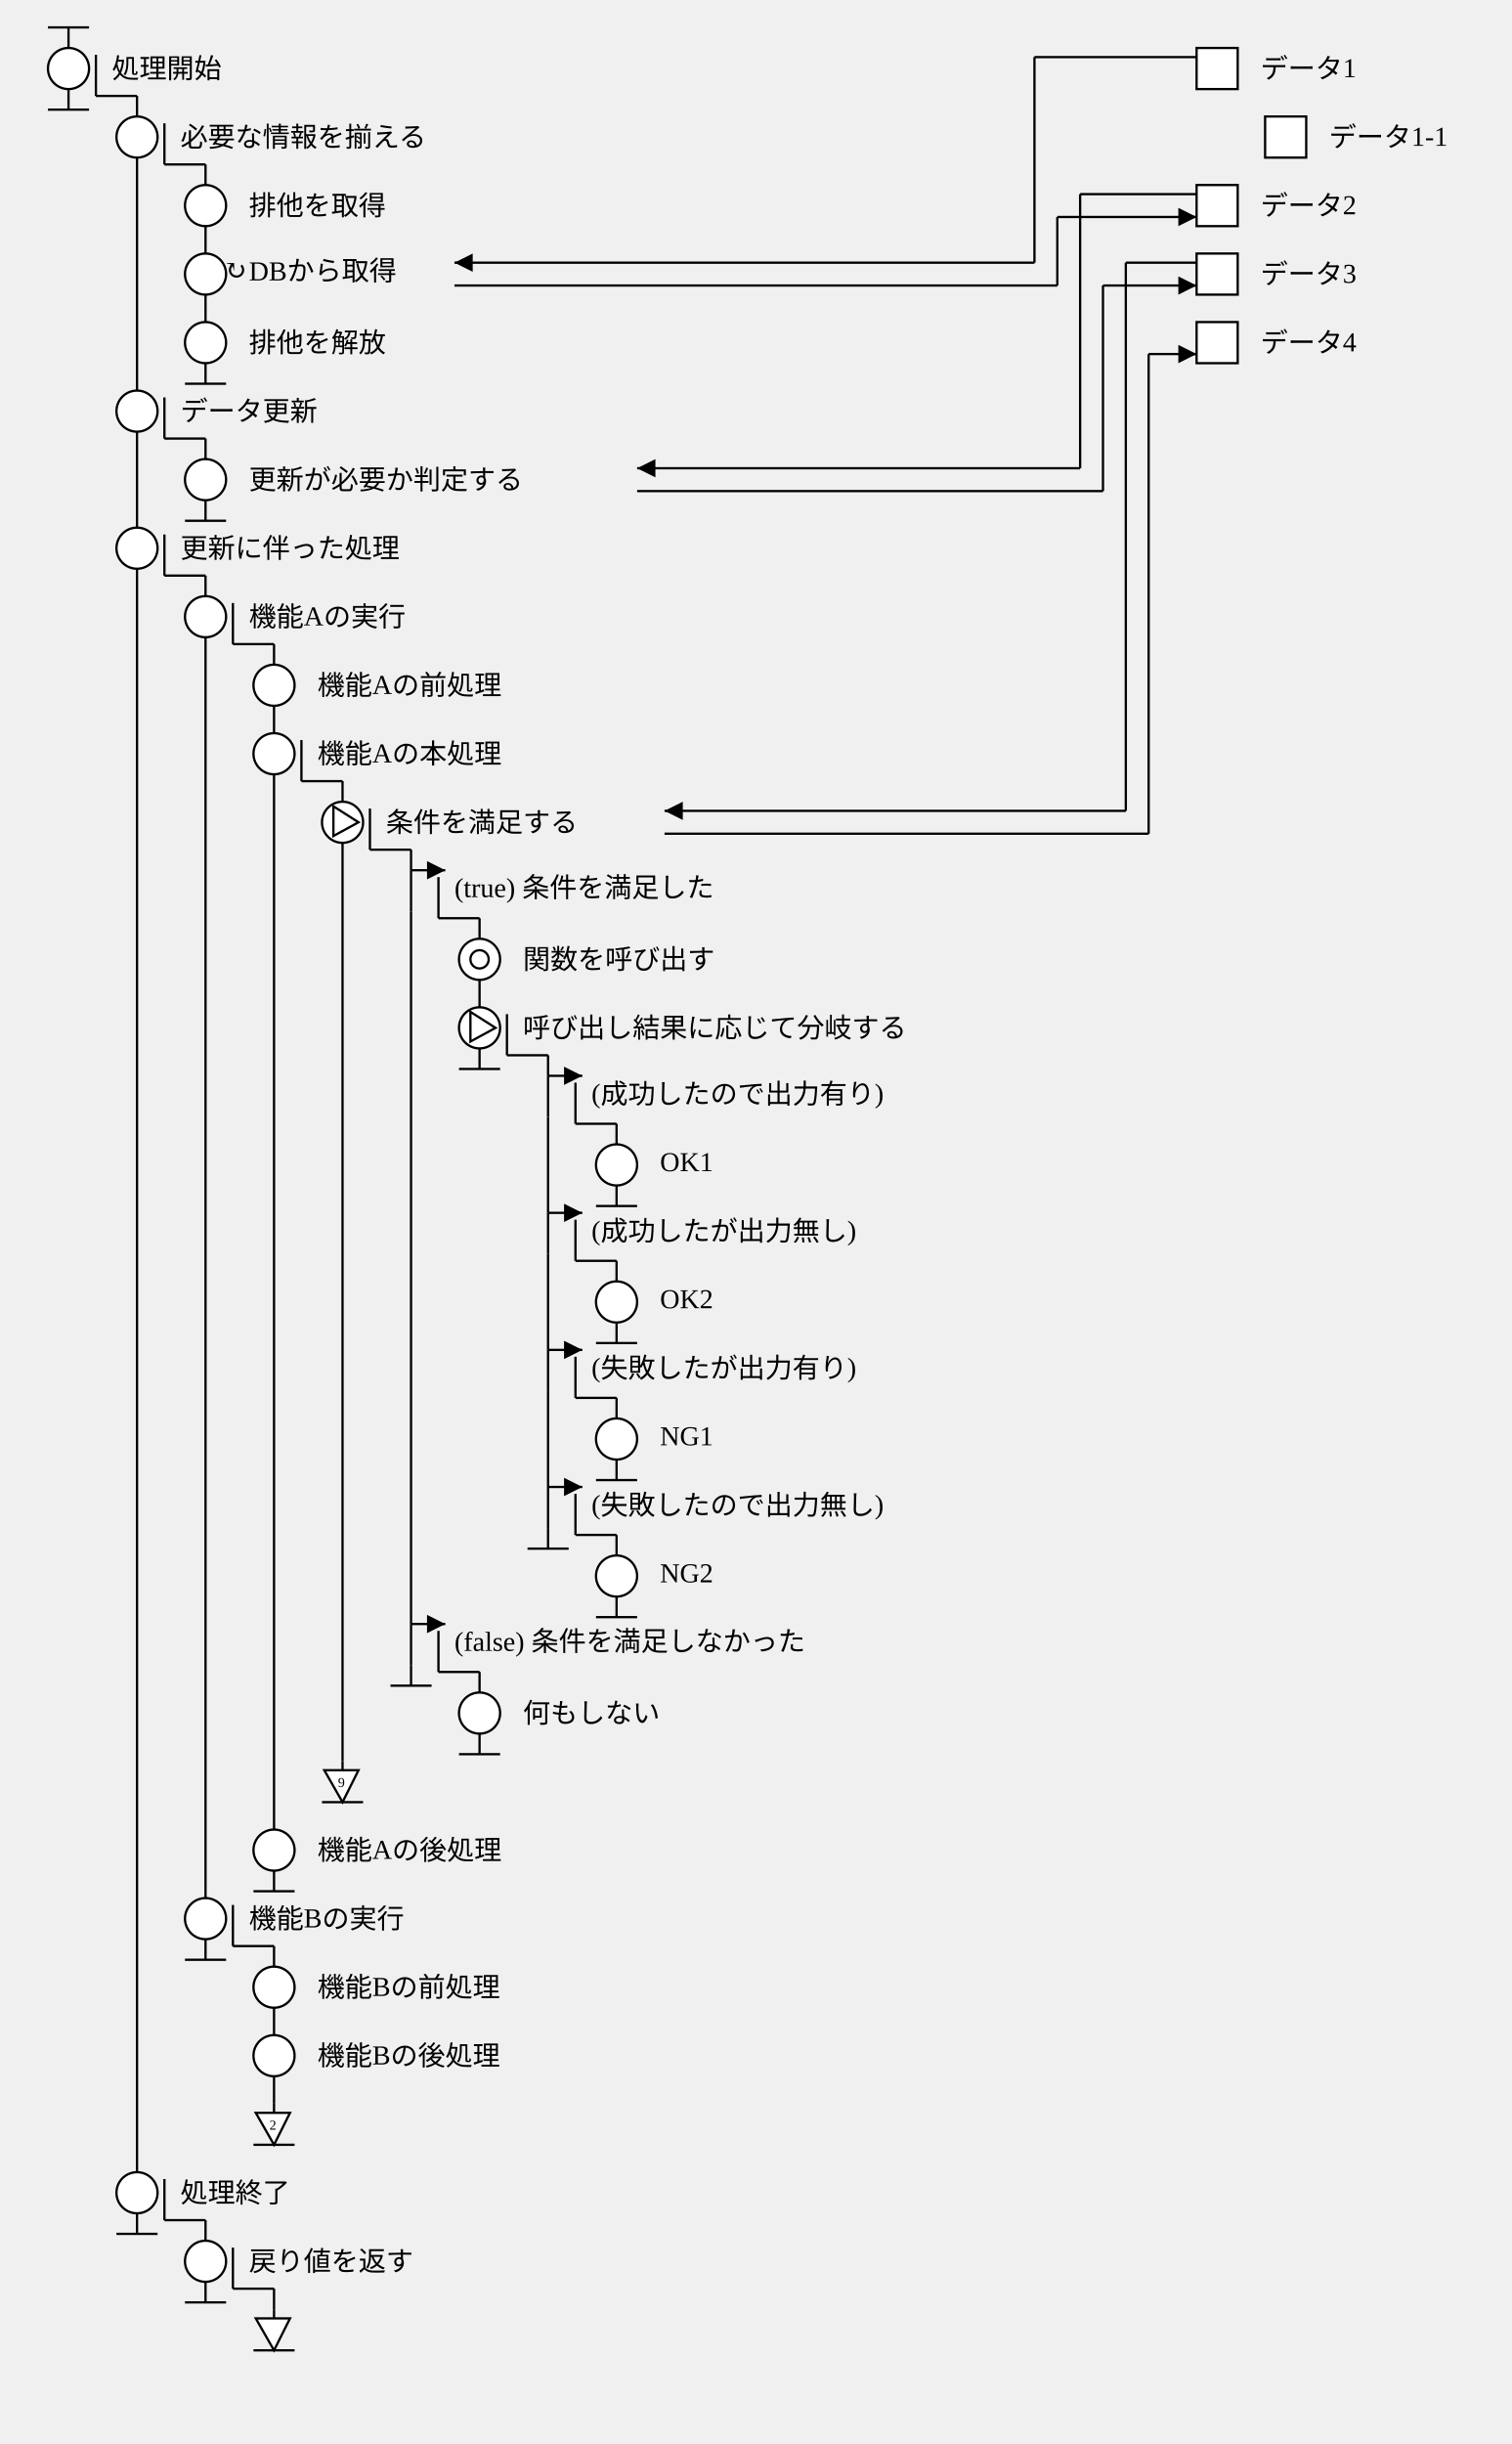
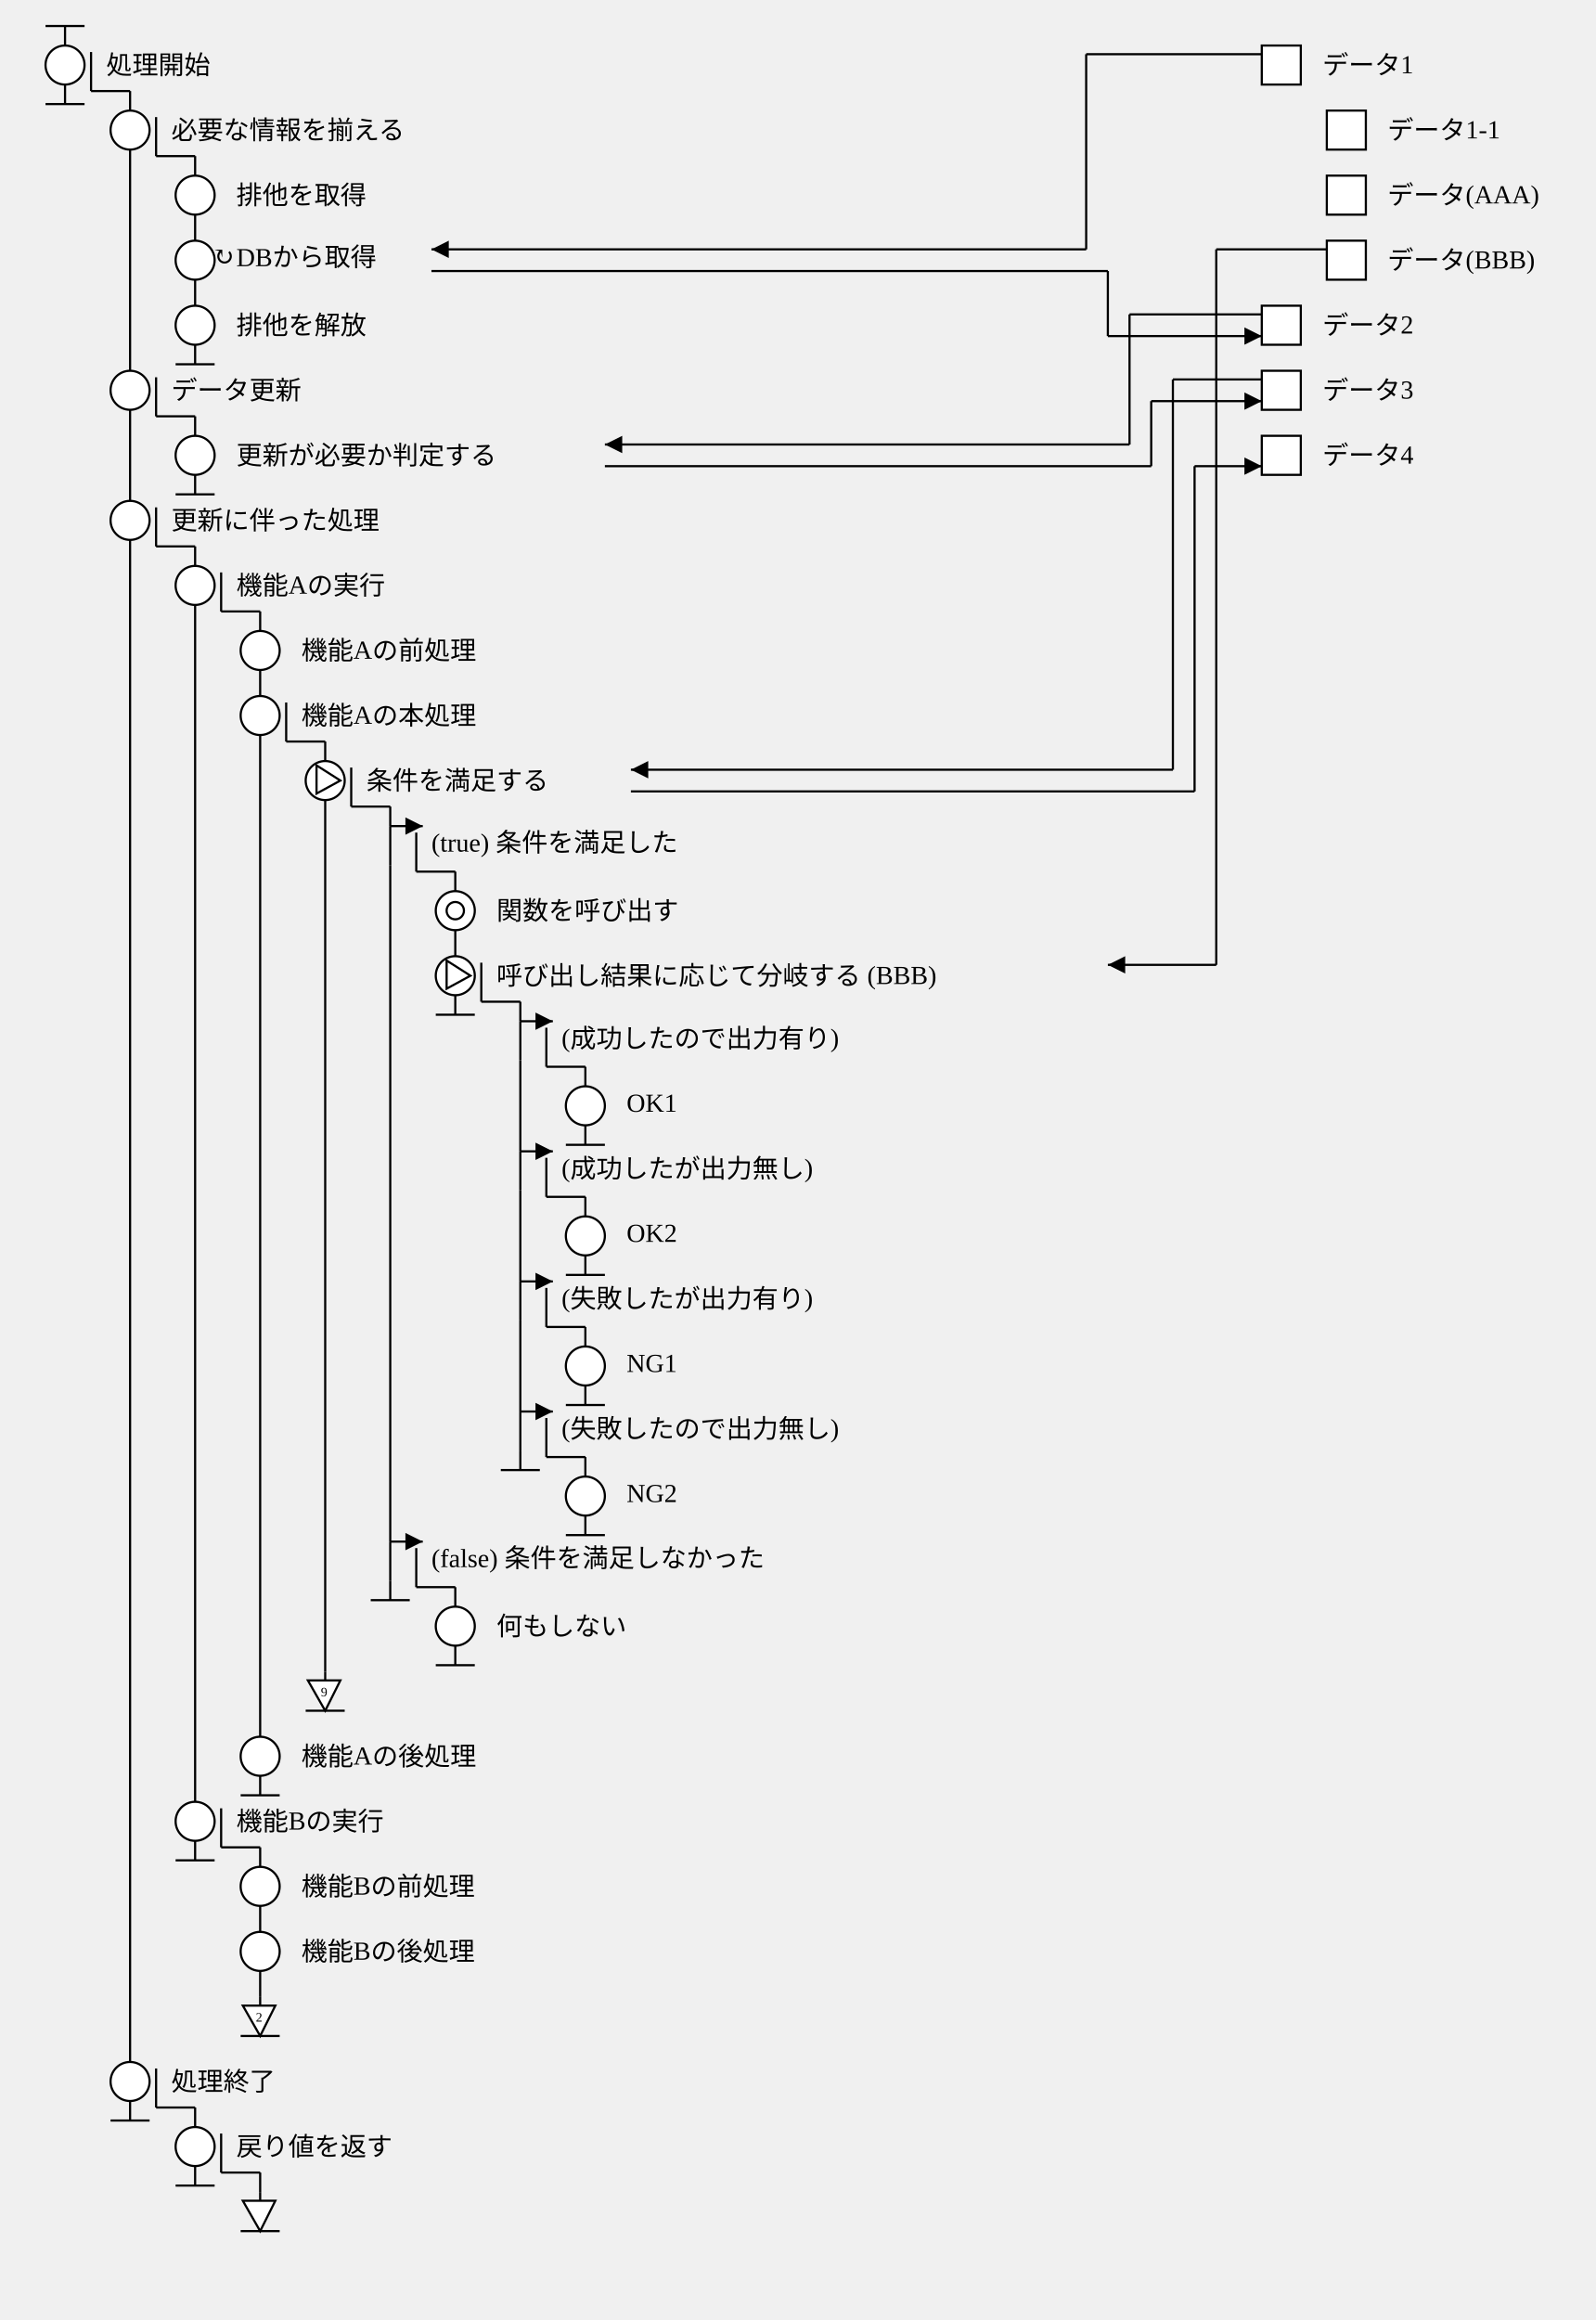
- <svg xmlns="http://www.w3.org/2000/svg" width="662" height="1070" style="background-color: #AFC0B1">
+ <svg xmlns="http://www.w3.org/2000/svg" width="736" height="1070" style="background-color: #AFC0B1">
  <circle cx="30" cy="30" r="9" fill="white" stroke="black" />
  <text x="49" y="30" text-anchor="left" dominant-baseline="middle" font-size="100%" rotate="0">処理開始</text>
  <line x1="30" y1="12" x2="30" y2="21" stroke="black" />
  <line x1="21" y1="12" x2="39" y2="12" stroke="black" />
  <line x1="30" y1="39" x2="30" y2="48" stroke="black" />
  <line x1="21" y1="48" x2="39" y2="48" stroke="black" />
  <circle cx="60" cy="60" r="9" fill="white" stroke="black" />
  <text x="79" y="60" text-anchor="left" dominant-baseline="middle" font-size="100%" rotate="0">必要な情報を揃える</text>
  <line x1="60" y1="42" x2="60" y2="51" stroke="black" />
  <line x1="42" y1="42" x2="60" y2="42" stroke="black" />
  <line x1="42" y1="24" x2="42" y2="42" stroke="black" />
  <circle cx="90" cy="90" r="9" fill="white" stroke="black" />
  <text x="109" y="90" text-anchor="left" dominant-baseline="middle" font-size="100%" rotate="0">排他を取得</text>
  <line x1="90" y1="72" x2="90" y2="81" stroke="black" />
  <line x1="72" y1="72" x2="90" y2="72" stroke="black" />
  <line x1="72" y1="54" x2="72" y2="72" stroke="black" />
  <circle cx="90" cy="120" r="9" fill="white" stroke="black" />
  <text x="98" y="119" text-anchor="left" dominant-baseline="middle" font-size="100%" rotate="240">↻</text>
  <text x="109" y="120" text-anchor="left" dominant-baseline="middle" font-size="100%" rotate="0">DBから取得</text>
  <line x1="90" y1="99" x2="90" y2="111" stroke="black" />
  <circle cx="90" cy="150" r="9" fill="white" stroke="black" />
  <text x="109" y="150" text-anchor="left" dominant-baseline="middle" font-size="100%" rotate="0">排他を解放</text>
  <line x1="90" y1="129" x2="90" y2="141" stroke="black" />
  <line x1="90" y1="159" x2="90" y2="168" stroke="black" />
  <line x1="81" y1="168" x2="99" y2="168" stroke="black" />
  <circle cx="60" cy="180" r="9" fill="white" stroke="black" />
  <text x="79" y="180" text-anchor="left" dominant-baseline="middle" font-size="100%" rotate="0">データ更新</text>
  <line x1="60" y1="69" x2="60" y2="171" stroke="black" />
  <circle cx="90" cy="210" r="9" fill="white" stroke="black" />
  <text x="109" y="210" text-anchor="left" dominant-baseline="middle" font-size="100%" rotate="0">更新が必要か判定する</text>
  <line x1="90" y1="219" x2="90" y2="228" stroke="black" />
  <line x1="81" y1="228" x2="99" y2="228" stroke="black" />
  <line x1="90" y1="192" x2="90" y2="201" stroke="black" />
  <line x1="72" y1="192" x2="90" y2="192" stroke="black" />
  <line x1="72" y1="174" x2="72" y2="192" stroke="black" />
  <circle cx="60" cy="240" r="9" fill="white" stroke="black" />
  <text x="79" y="240" text-anchor="left" dominant-baseline="middle" font-size="100%" rotate="0">更新に伴った処理</text>
  <line x1="60" y1="189" x2="60" y2="231" stroke="black" />
  <circle cx="90" cy="270" r="9" fill="white" stroke="black" />
  <text x="109" y="270" text-anchor="left" dominant-baseline="middle" font-size="100%" rotate="0">機能Aの実行</text>
  <line x1="90" y1="252" x2="90" y2="261" stroke="black" />
  <line x1="72" y1="252" x2="90" y2="252" stroke="black" />
  <line x1="72" y1="234" x2="72" y2="252" stroke="black" />
  <circle cx="120" cy="300" r="9" fill="white" stroke="black" />
  <text x="139" y="300" text-anchor="left" dominant-baseline="middle" font-size="100%" rotate="0">機能Aの前処理</text>
  <line x1="120" y1="282" x2="120" y2="291" stroke="black" />
  <line x1="102" y1="282" x2="120" y2="282" stroke="black" />
  <line x1="102" y1="264" x2="102" y2="282" stroke="black" />
  <circle cx="120" cy="330" r="9" fill="white" stroke="black" />
  <text x="139" y="330" text-anchor="left" dominant-baseline="middle" font-size="100%" rotate="0">機能Aの本処理</text>
  <line x1="120" y1="309" x2="120" y2="321" stroke="black" />
  <circle cx="150" cy="360" r="9" fill="white" stroke="black" />
  <polygon points="157 360 146 366 146 353" fill="white" stroke="black" />
  <text x="169" y="360" text-anchor="left" dominant-baseline="middle" font-size="100%" rotate="0">条件を満足する</text>
  <line x1="150" y1="342" x2="150" y2="351" stroke="black" />
  <line x1="132" y1="342" x2="150" y2="342" stroke="black" />
  <line x1="132" y1="324" x2="132" y2="342" stroke="black" />
  <line x1="180" y1="381" x2="180" y2="399" stroke="black" />
  <line x1="180" y1="381" x2="195" y2="381" stroke="black" />
  <path d="M 195 381 L 187 377 L 187 385" />
  <text x="199" y="390" text-anchor="left" dominant-baseline="middle" font-size="100%" rotate="0">(true) 条件を満足した</text>
  <line x1="180" y1="372" x2="180" y2="381" stroke="black" />
  <line x1="162" y1="372" x2="180" y2="372" stroke="black" />
  <line x1="162" y1="354" x2="162" y2="372" stroke="black" />
  <circle cx="210" cy="420" r="9" fill="white" stroke="black" />
  <circle cx="210" cy="420" r="4" fill="white" stroke="black" />
  <text x="229" y="420" text-anchor="left" dominant-baseline="middle" font-size="100%" rotate="0">関数を呼び出す</text>
  <line x1="210" y1="402" x2="210" y2="411" stroke="black" />
  <line x1="192" y1="402" x2="210" y2="402" stroke="black" />
  <line x1="192" y1="384" x2="192" y2="402" stroke="black" />
  <circle cx="210" cy="450" r="9" fill="white" stroke="black" />
  <polygon points="217 450 206 456 206 443" fill="white" stroke="black" />
-   <text x="229" y="450" text-anchor="left" dominant-baseline="middle" font-size="100%" rotate="0">呼び出し結果に応じて分岐する</text>
+   <text x="229" y="450" text-anchor="left" dominant-baseline="middle" font-size="100%" rotate="0">呼び出し結果に応じて分岐する (BBB)</text>
  <line x1="210" y1="429" x2="210" y2="441" stroke="black" />
  <line x1="210" y1="459" x2="210" y2="468" stroke="black" />
  <line x1="201" y1="468" x2="219" y2="468" stroke="black" />
  <line x1="240" y1="471" x2="240" y2="489" stroke="black" />
  <line x1="240" y1="471" x2="255" y2="471" stroke="black" />
  <path d="M 255 471 L 247 467 L 247 475" />
  <text x="259" y="480" text-anchor="left" dominant-baseline="middle" font-size="100%" rotate="0">(成功したので出力有り)</text>
  <line x1="240" y1="462" x2="240" y2="471" stroke="black" />
  <line x1="222" y1="462" x2="240" y2="462" stroke="black" />
  <line x1="222" y1="444" x2="222" y2="462" stroke="black" />
  <circle cx="270" cy="510" r="9" fill="white" stroke="black" />
  <text x="289" y="510" text-anchor="left" dominant-baseline="middle" font-size="100%" rotate="0">OK1</text>
  <line x1="270" y1="519" x2="270" y2="528" stroke="black" />
  <line x1="261" y1="528" x2="279" y2="528" stroke="black" />
  <line x1="270" y1="492" x2="270" y2="501" stroke="black" />
  <line x1="252" y1="492" x2="270" y2="492" stroke="black" />
  <line x1="252" y1="474" x2="252" y2="492" stroke="black" />
  <line x1="240" y1="531" x2="240" y2="549" stroke="black" />
  <line x1="240" y1="531" x2="255" y2="531" stroke="black" />
  <path d="M 255 531 L 247 527 L 247 535" />
  <text x="259" y="540" text-anchor="left" dominant-baseline="middle" font-size="100%" rotate="0">(成功したが出力無し)</text>
  <line x1="240" y1="489" x2="240" y2="531" stroke="black" />
  <circle cx="270" cy="570" r="9" fill="white" stroke="black" />
  <text x="289" y="570" text-anchor="left" dominant-baseline="middle" font-size="100%" rotate="0">OK2</text>
  <line x1="270" y1="579" x2="270" y2="588" stroke="black" />
  <line x1="261" y1="588" x2="279" y2="588" stroke="black" />
  <line x1="270" y1="552" x2="270" y2="561" stroke="black" />
  <line x1="252" y1="552" x2="270" y2="552" stroke="black" />
  <line x1="252" y1="534" x2="252" y2="552" stroke="black" />
  <line x1="240" y1="591" x2="240" y2="609" stroke="black" />
  <line x1="240" y1="591" x2="255" y2="591" stroke="black" />
  <path d="M 255 591 L 247 587 L 247 595" />
  <text x="259" y="600" text-anchor="left" dominant-baseline="middle" font-size="100%" rotate="0">(失敗したが出力有り)</text>
  <line x1="240" y1="549" x2="240" y2="591" stroke="black" />
  <circle cx="270" cy="630" r="9" fill="white" stroke="black" />
  <text x="289" y="630" text-anchor="left" dominant-baseline="middle" font-size="100%" rotate="0">NG1</text>
  <line x1="270" y1="639" x2="270" y2="648" stroke="black" />
  <line x1="261" y1="648" x2="279" y2="648" stroke="black" />
  <line x1="270" y1="612" x2="270" y2="621" stroke="black" />
  <line x1="252" y1="612" x2="270" y2="612" stroke="black" />
  <line x1="252" y1="594" x2="252" y2="612" stroke="black" />
  <line x1="240" y1="651" x2="240" y2="669" stroke="black" />
  <line x1="240" y1="651" x2="255" y2="651" stroke="black" />
  <path d="M 255 651 L 247 647 L 247 655" />
  <text x="259" y="660" text-anchor="left" dominant-baseline="middle" font-size="100%" rotate="0">(失敗したので出力無し)</text>
  <line x1="240" y1="609" x2="240" y2="651" stroke="black" />
  <line x1="240" y1="669" x2="240" y2="678" stroke="black" />
  <line x1="231" y1="678" x2="249" y2="678" stroke="black" />
  <circle cx="270" cy="690" r="9" fill="white" stroke="black" />
  <text x="289" y="690" text-anchor="left" dominant-baseline="middle" font-size="100%" rotate="0">NG2</text>
  <line x1="270" y1="699" x2="270" y2="708" stroke="black" />
  <line x1="261" y1="708" x2="279" y2="708" stroke="black" />
  <line x1="270" y1="672" x2="270" y2="681" stroke="black" />
  <line x1="252" y1="672" x2="270" y2="672" stroke="black" />
  <line x1="252" y1="654" x2="252" y2="672" stroke="black" />
  <line x1="180" y1="711" x2="180" y2="729" stroke="black" />
  <line x1="180" y1="711" x2="195" y2="711" stroke="black" />
  <path d="M 195 711 L 187 707 L 187 715" />
  <text x="199" y="720" text-anchor="left" dominant-baseline="middle" font-size="100%" rotate="0">(false) 条件を満足しなかった</text>
  <line x1="180" y1="399" x2="180" y2="711" stroke="black" />
  <line x1="180" y1="729" x2="180" y2="738" stroke="black" />
  <line x1="171" y1="738" x2="189" y2="738" stroke="black" />
  <circle cx="210" cy="750" r="9" fill="white" stroke="black" />
  <text x="229" y="750" text-anchor="left" dominant-baseline="middle" font-size="100%" rotate="0">何もしない</text>
  <line x1="210" y1="759" x2="210" y2="768" stroke="black" />
  <line x1="201" y1="768" x2="219" y2="768" stroke="black" />
  <line x1="210" y1="732" x2="210" y2="741" stroke="black" />
  <line x1="192" y1="732" x2="210" y2="732" stroke="black" />
  <line x1="192" y1="714" x2="192" y2="732" stroke="black" />
  <line x1="150" y1="771" x2="150" y2="780" stroke="black" />
  <polygon points="150 789 142 775 157 775" fill="white" stroke="black" />
  <line x1="141" y1="789" x2="159" y2="789" stroke="black" />
  <text x="148" y="781" text-anchor="left" dominant-baseline="middle" font-size="50%" rotate="0">9</text>
  <line x1="150" y1="369" x2="150" y2="771" stroke="black" />
  <circle cx="120" cy="810" r="9" fill="white" stroke="black" />
  <text x="139" y="810" text-anchor="left" dominant-baseline="middle" font-size="100%" rotate="0">機能Aの後処理</text>
  <line x1="120" y1="339" x2="120" y2="801" stroke="black" />
  <line x1="120" y1="819" x2="120" y2="828" stroke="black" />
  <line x1="111" y1="828" x2="129" y2="828" stroke="black" />
  <circle cx="90" cy="840" r="9" fill="white" stroke="black" />
  <text x="109" y="840" text-anchor="left" dominant-baseline="middle" font-size="100%" rotate="0">機能Bの実行</text>
  <line x1="90" y1="279" x2="90" y2="831" stroke="black" />
  <line x1="90" y1="849" x2="90" y2="858" stroke="black" />
  <line x1="81" y1="858" x2="99" y2="858" stroke="black" />
  <circle cx="120" cy="870" r="9" fill="white" stroke="black" />
  <text x="139" y="870" text-anchor="left" dominant-baseline="middle" font-size="100%" rotate="0">機能Bの前処理</text>
  <line x1="120" y1="852" x2="120" y2="861" stroke="black" />
  <line x1="102" y1="852" x2="120" y2="852" stroke="black" />
  <line x1="102" y1="834" x2="102" y2="852" stroke="black" />
  <circle cx="120" cy="900" r="9" fill="white" stroke="black" />
  <text x="139" y="900" text-anchor="left" dominant-baseline="middle" font-size="100%" rotate="0">機能Bの後処理</text>
  <line x1="120" y1="879" x2="120" y2="891" stroke="black" />
  <line x1="120" y1="921" x2="120" y2="930" stroke="black" />
  <polygon points="120 939 112 925 127 925" fill="white" stroke="black" />
  <line x1="111" y1="939" x2="129" y2="939" stroke="black" />
  <text x="118" y="931" text-anchor="left" dominant-baseline="middle" font-size="50%" rotate="0">2</text>
  <line x1="120" y1="909" x2="120" y2="921" stroke="black" />
  <circle cx="60" cy="960" r="9" fill="white" stroke="black" />
  <text x="79" y="960" text-anchor="left" dominant-baseline="middle" font-size="100%" rotate="0">処理終了</text>
  <line x1="60" y1="249" x2="60" y2="951" stroke="black" />
  <line x1="60" y1="969" x2="60" y2="978" stroke="black" />
  <line x1="51" y1="978" x2="69" y2="978" stroke="black" />
  <circle cx="90" cy="990" r="9" fill="white" stroke="black" />
  <text x="109" y="990" text-anchor="left" dominant-baseline="middle" font-size="100%" rotate="0">戻り値を返す</text>
  <line x1="90" y1="999" x2="90" y2="1008" stroke="black" />
  <line x1="81" y1="1008" x2="99" y2="1008" stroke="black" />
  <line x1="90" y1="972" x2="90" y2="981" stroke="black" />
  <line x1="72" y1="972" x2="90" y2="972" stroke="black" />
  <line x1="72" y1="954" x2="72" y2="972" stroke="black" />
  <line x1="120" y1="1011" x2="120" y2="1020" stroke="black" />
  <polygon points="120 1029 112 1015 127 1015" fill="white" stroke="black" />
  <line x1="111" y1="1029" x2="129" y2="1029" stroke="black" />
  <line x1="120" y1="1002" x2="120" y2="1011" stroke="black" />
  <line x1="102" y1="1002" x2="120" y2="1002" stroke="black" />
  <line x1="102" y1="984" x2="102" y2="1002" stroke="black" />
-   <line x1="199" y1="115" x2="453" y2="115" stroke="black" />
+   <line x1="199" y1="115" x2="501" y2="115" stroke="black" />
  <path d="M 199 115 L 207 111 L 207 119" />
-   <line x1="199" y1="125" x2="463" y2="125" stroke="black" />
-   <line x1="279" y1="205" x2="473" y2="205" stroke="black" />
+   <line x1="199" y1="125" x2="511" y2="125" stroke="black" />
+   <line x1="279" y1="205" x2="521" y2="205" stroke="black" />
  <path d="M 279 205 L 287 201 L 287 209" />
-   <line x1="279" y1="215" x2="483" y2="215" stroke="black" />
-   <line x1="291" y1="355" x2="493" y2="355" stroke="black" />
+   <line x1="279" y1="215" x2="531" y2="215" stroke="black" />
+   <line x1="291" y1="355" x2="541" y2="355" stroke="black" />
  <path d="M 291 355 L 299 351 L 299 359" />
-   <line x1="291" y1="365" x2="503" y2="365" stroke="black" />
-   <rect x="524" y="21" width="18" height="18" fill="white" stroke="black" />
-   <text x="552" y="30" text-anchor="left" dominant-baseline="middle" font-size="100%" rotate="0">データ1</text>
-   <line x1="453" y1="25" x2="524" y2="25" stroke="black" />
-   <rect x="554" y="51" width="18" height="18" fill="white" stroke="black" />
-   <text x="582" y="60" text-anchor="left" dominant-baseline="middle" font-size="100%" rotate="0">データ1-1</text>
-   <rect x="524" y="81" width="18" height="18" fill="white" stroke="black" />
-   <text x="552" y="90" text-anchor="left" dominant-baseline="middle" font-size="100%" rotate="0">データ2</text>
-   <line x1="463" y1="95" x2="524" y2="95" stroke="black" />
-   <path d="M 524 95 L 516 91 L 516 99" />
-   <line x1="473" y1="85" x2="524" y2="85" stroke="black" />
-   <rect x="524" y="111" width="18" height="18" fill="white" stroke="black" />
-   <text x="552" y="120" text-anchor="left" dominant-baseline="middle" font-size="100%" rotate="0">データ3</text>
-   <line x1="483" y1="125" x2="524" y2="125" stroke="black" />
-   <path d="M 524 125 L 516 121 L 516 129" />
-   <line x1="493" y1="115" x2="524" y2="115" stroke="black" />
-   <rect x="524" y="141" width="18" height="18" fill="white" stroke="black" />
-   <text x="552" y="150" text-anchor="left" dominant-baseline="middle" font-size="100%" rotate="0">データ4</text>
-   <line x1="503" y1="155" x2="524" y2="155" stroke="black" />
-   <path d="M 524 155 L 516 151 L 516 159" />
-   <line x1="453" y1="25" x2="453" y2="115" stroke="black" />
-   <line x1="463" y1="95" x2="463" y2="125" stroke="black" />
-   <line x1="473" y1="85" x2="473" y2="205" stroke="black" />
-   <line x1="483" y1="125" x2="483" y2="215" stroke="black" />
-   <line x1="493" y1="115" x2="493" y2="355" stroke="black" />
-   <line x1="503" y1="155" x2="503" y2="365" stroke="black" />
+   <line x1="291" y1="365" x2="551" y2="365" stroke="black" />
+   <line x1="511" y1="445" x2="561" y2="445" stroke="black" />
+   <path d="M 511 445 L 519 441 L 519 449" />
+   <rect x="582" y="21" width="18" height="18" fill="white" stroke="black" />
+   <text x="610" y="30" text-anchor="left" dominant-baseline="middle" font-size="100%" rotate="0">データ1</text>
+   <line x1="501" y1="25" x2="582" y2="25" stroke="black" />
+   <rect x="612" y="51" width="18" height="18" fill="white" stroke="black" />
+   <text x="640" y="60" text-anchor="left" dominant-baseline="middle" font-size="100%" rotate="0">データ1-1</text>
+   <rect x="612" y="81" width="18" height="18" fill="white" stroke="black" />
+   <text x="640" y="90" text-anchor="left" dominant-baseline="middle" font-size="100%" rotate="0">データ(AAA)</text>
+   <rect x="612" y="111" width="18" height="18" fill="white" stroke="black" />
+   <text x="640" y="120" text-anchor="left" dominant-baseline="middle" font-size="100%" rotate="0">データ(BBB)</text>
+   <line x1="561" y1="115" x2="612" y2="115" stroke="black" />
+   <rect x="582" y="141" width="18" height="18" fill="white" stroke="black" />
+   <text x="610" y="150" text-anchor="left" dominant-baseline="middle" font-size="100%" rotate="0">データ2</text>
+   <line x1="511" y1="155" x2="582" y2="155" stroke="black" />
+   <path d="M 582 155 L 574 151 L 574 159" />
+   <line x1="521" y1="145" x2="582" y2="145" stroke="black" />
+   <rect x="582" y="171" width="18" height="18" fill="white" stroke="black" />
+   <text x="610" y="180" text-anchor="left" dominant-baseline="middle" font-size="100%" rotate="0">データ3</text>
+   <line x1="531" y1="185" x2="582" y2="185" stroke="black" />
+   <path d="M 582 185 L 574 181 L 574 189" />
+   <line x1="541" y1="175" x2="582" y2="175" stroke="black" />
+   <rect x="582" y="201" width="18" height="18" fill="white" stroke="black" />
+   <text x="610" y="210" text-anchor="left" dominant-baseline="middle" font-size="100%" rotate="0">データ4</text>
+   <line x1="551" y1="215" x2="582" y2="215" stroke="black" />
+   <path d="M 582 215 L 574 211 L 574 219" />
+   <line x1="501" y1="25" x2="501" y2="115" stroke="black" />
+   <line x1="511" y1="125" x2="511" y2="155" stroke="black" />
+   <line x1="521" y1="145" x2="521" y2="205" stroke="black" />
+   <line x1="531" y1="185" x2="531" y2="215" stroke="black" />
+   <line x1="541" y1="175" x2="541" y2="355" stroke="black" />
+   <line x1="551" y1="215" x2="551" y2="365" stroke="black" />
+   <line x1="561" y1="115" x2="561" y2="445" stroke="black" />
</svg>
